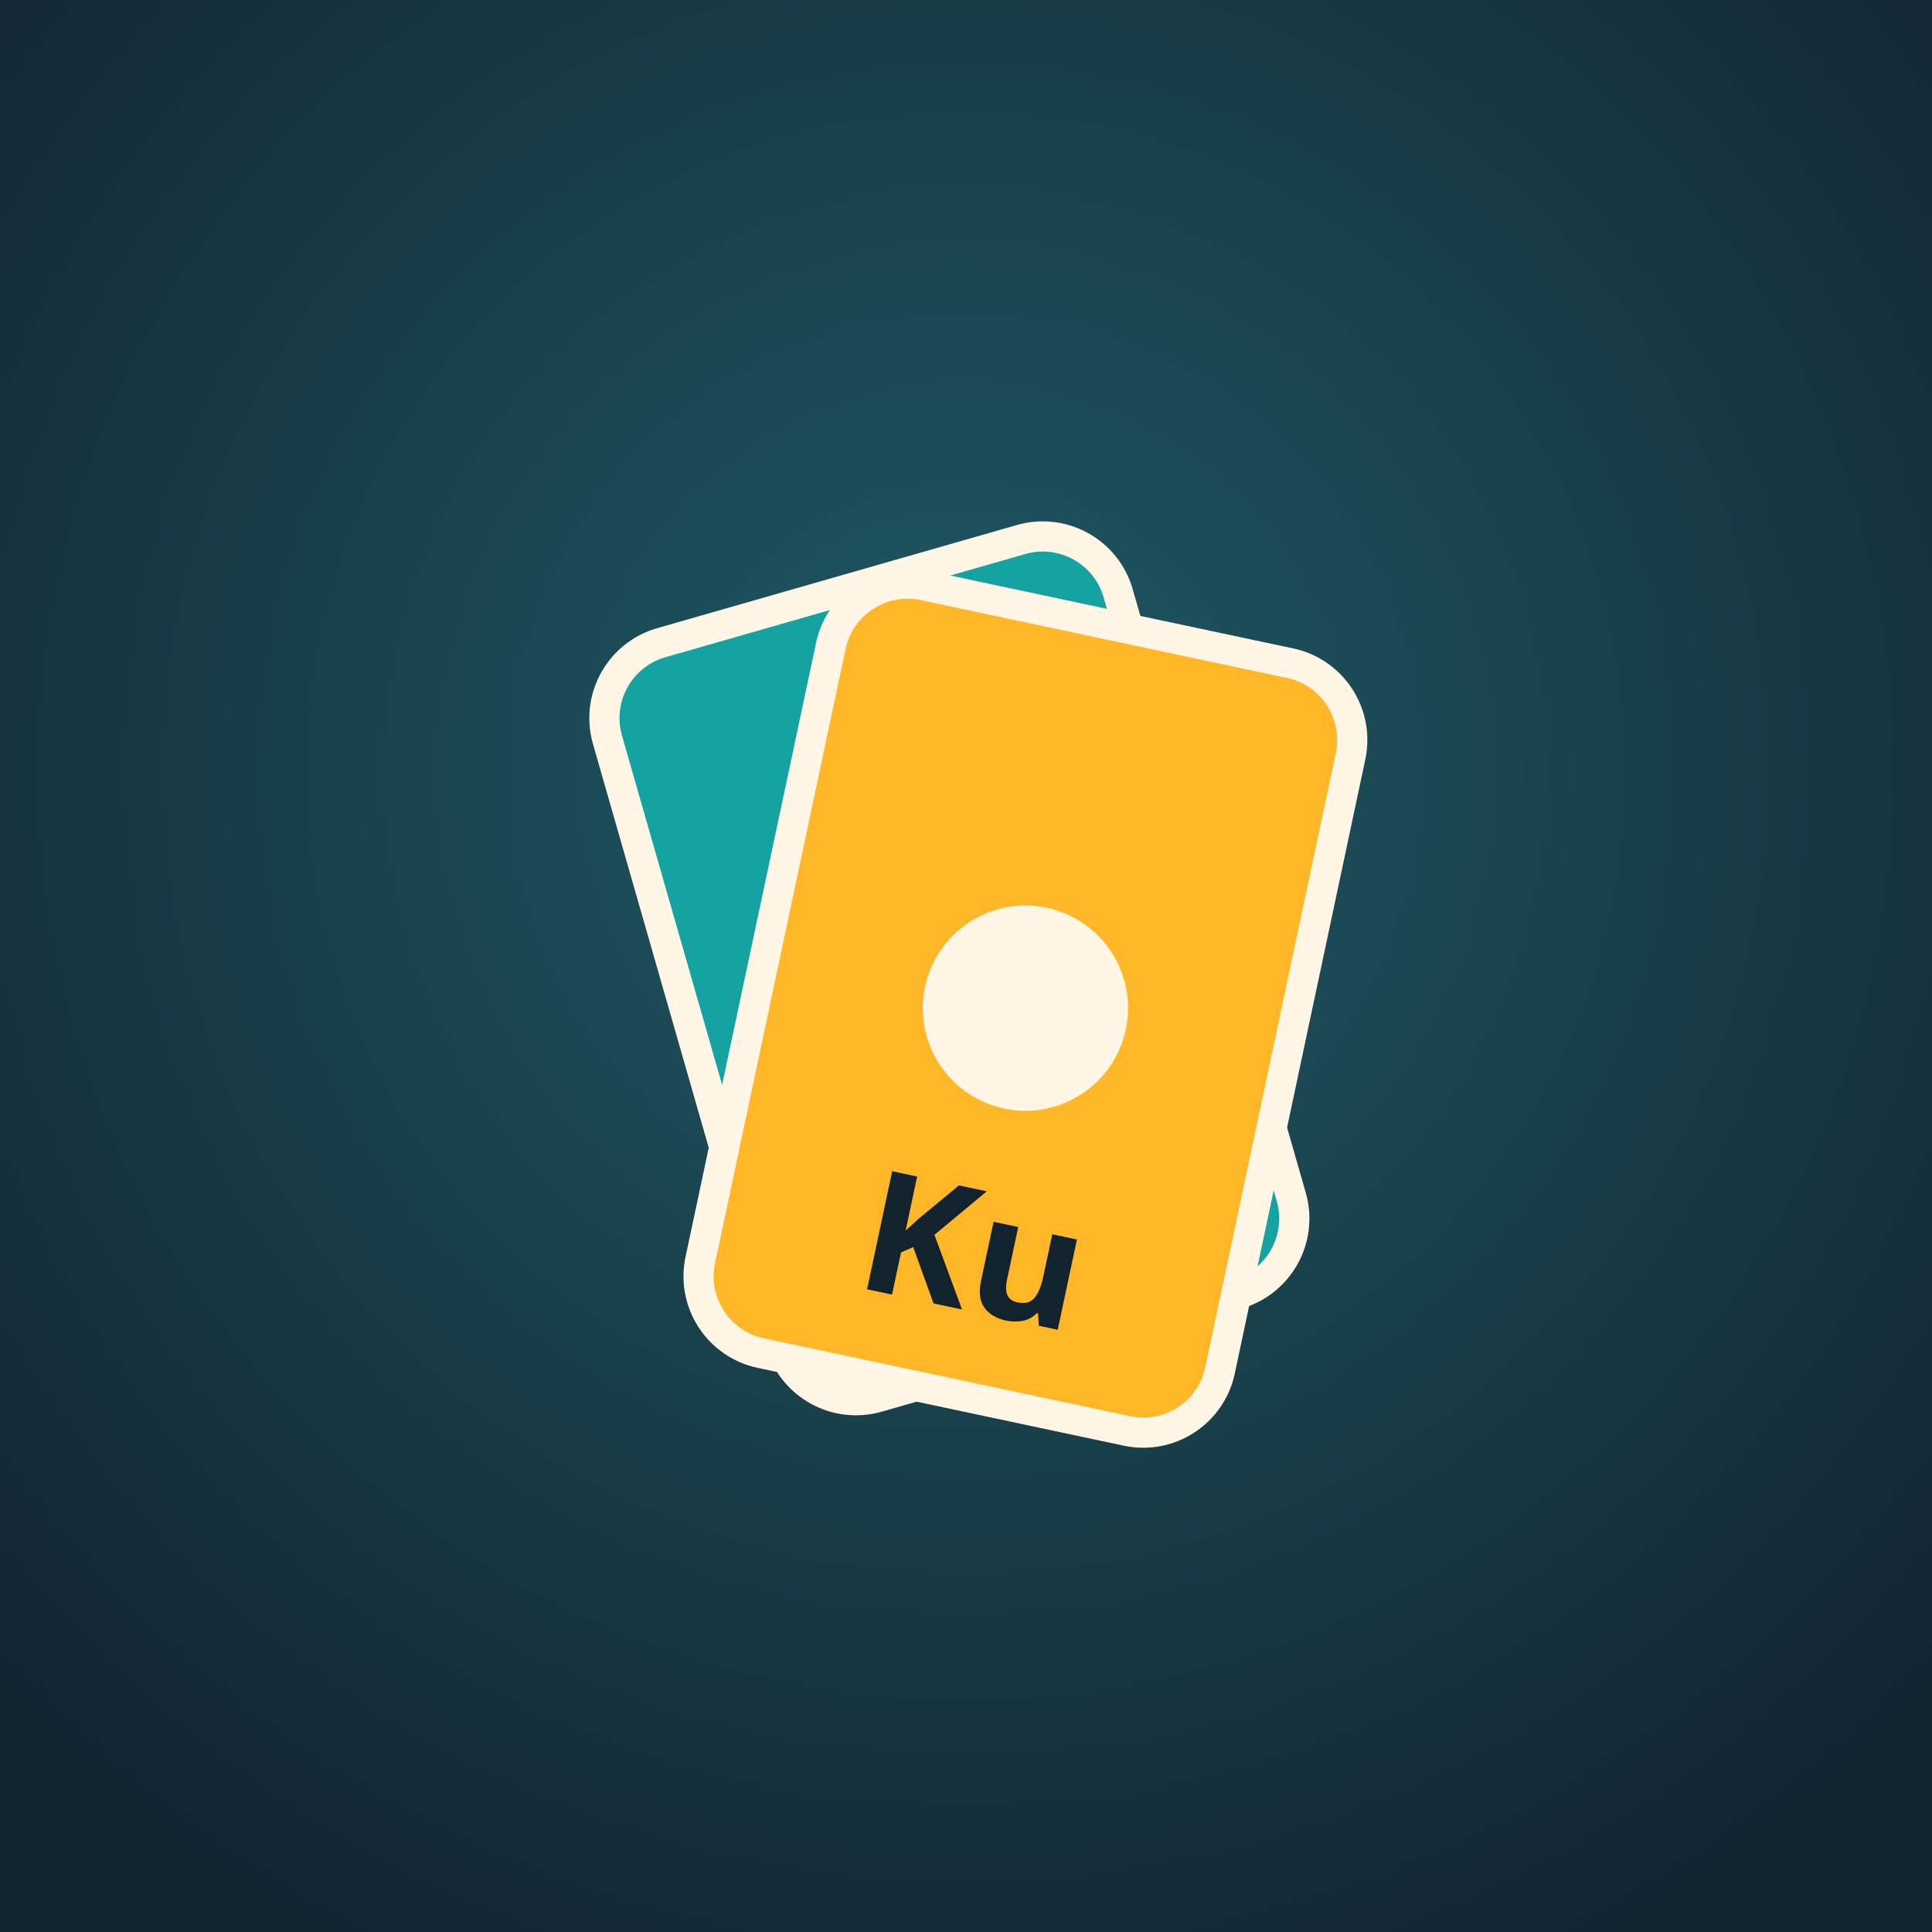
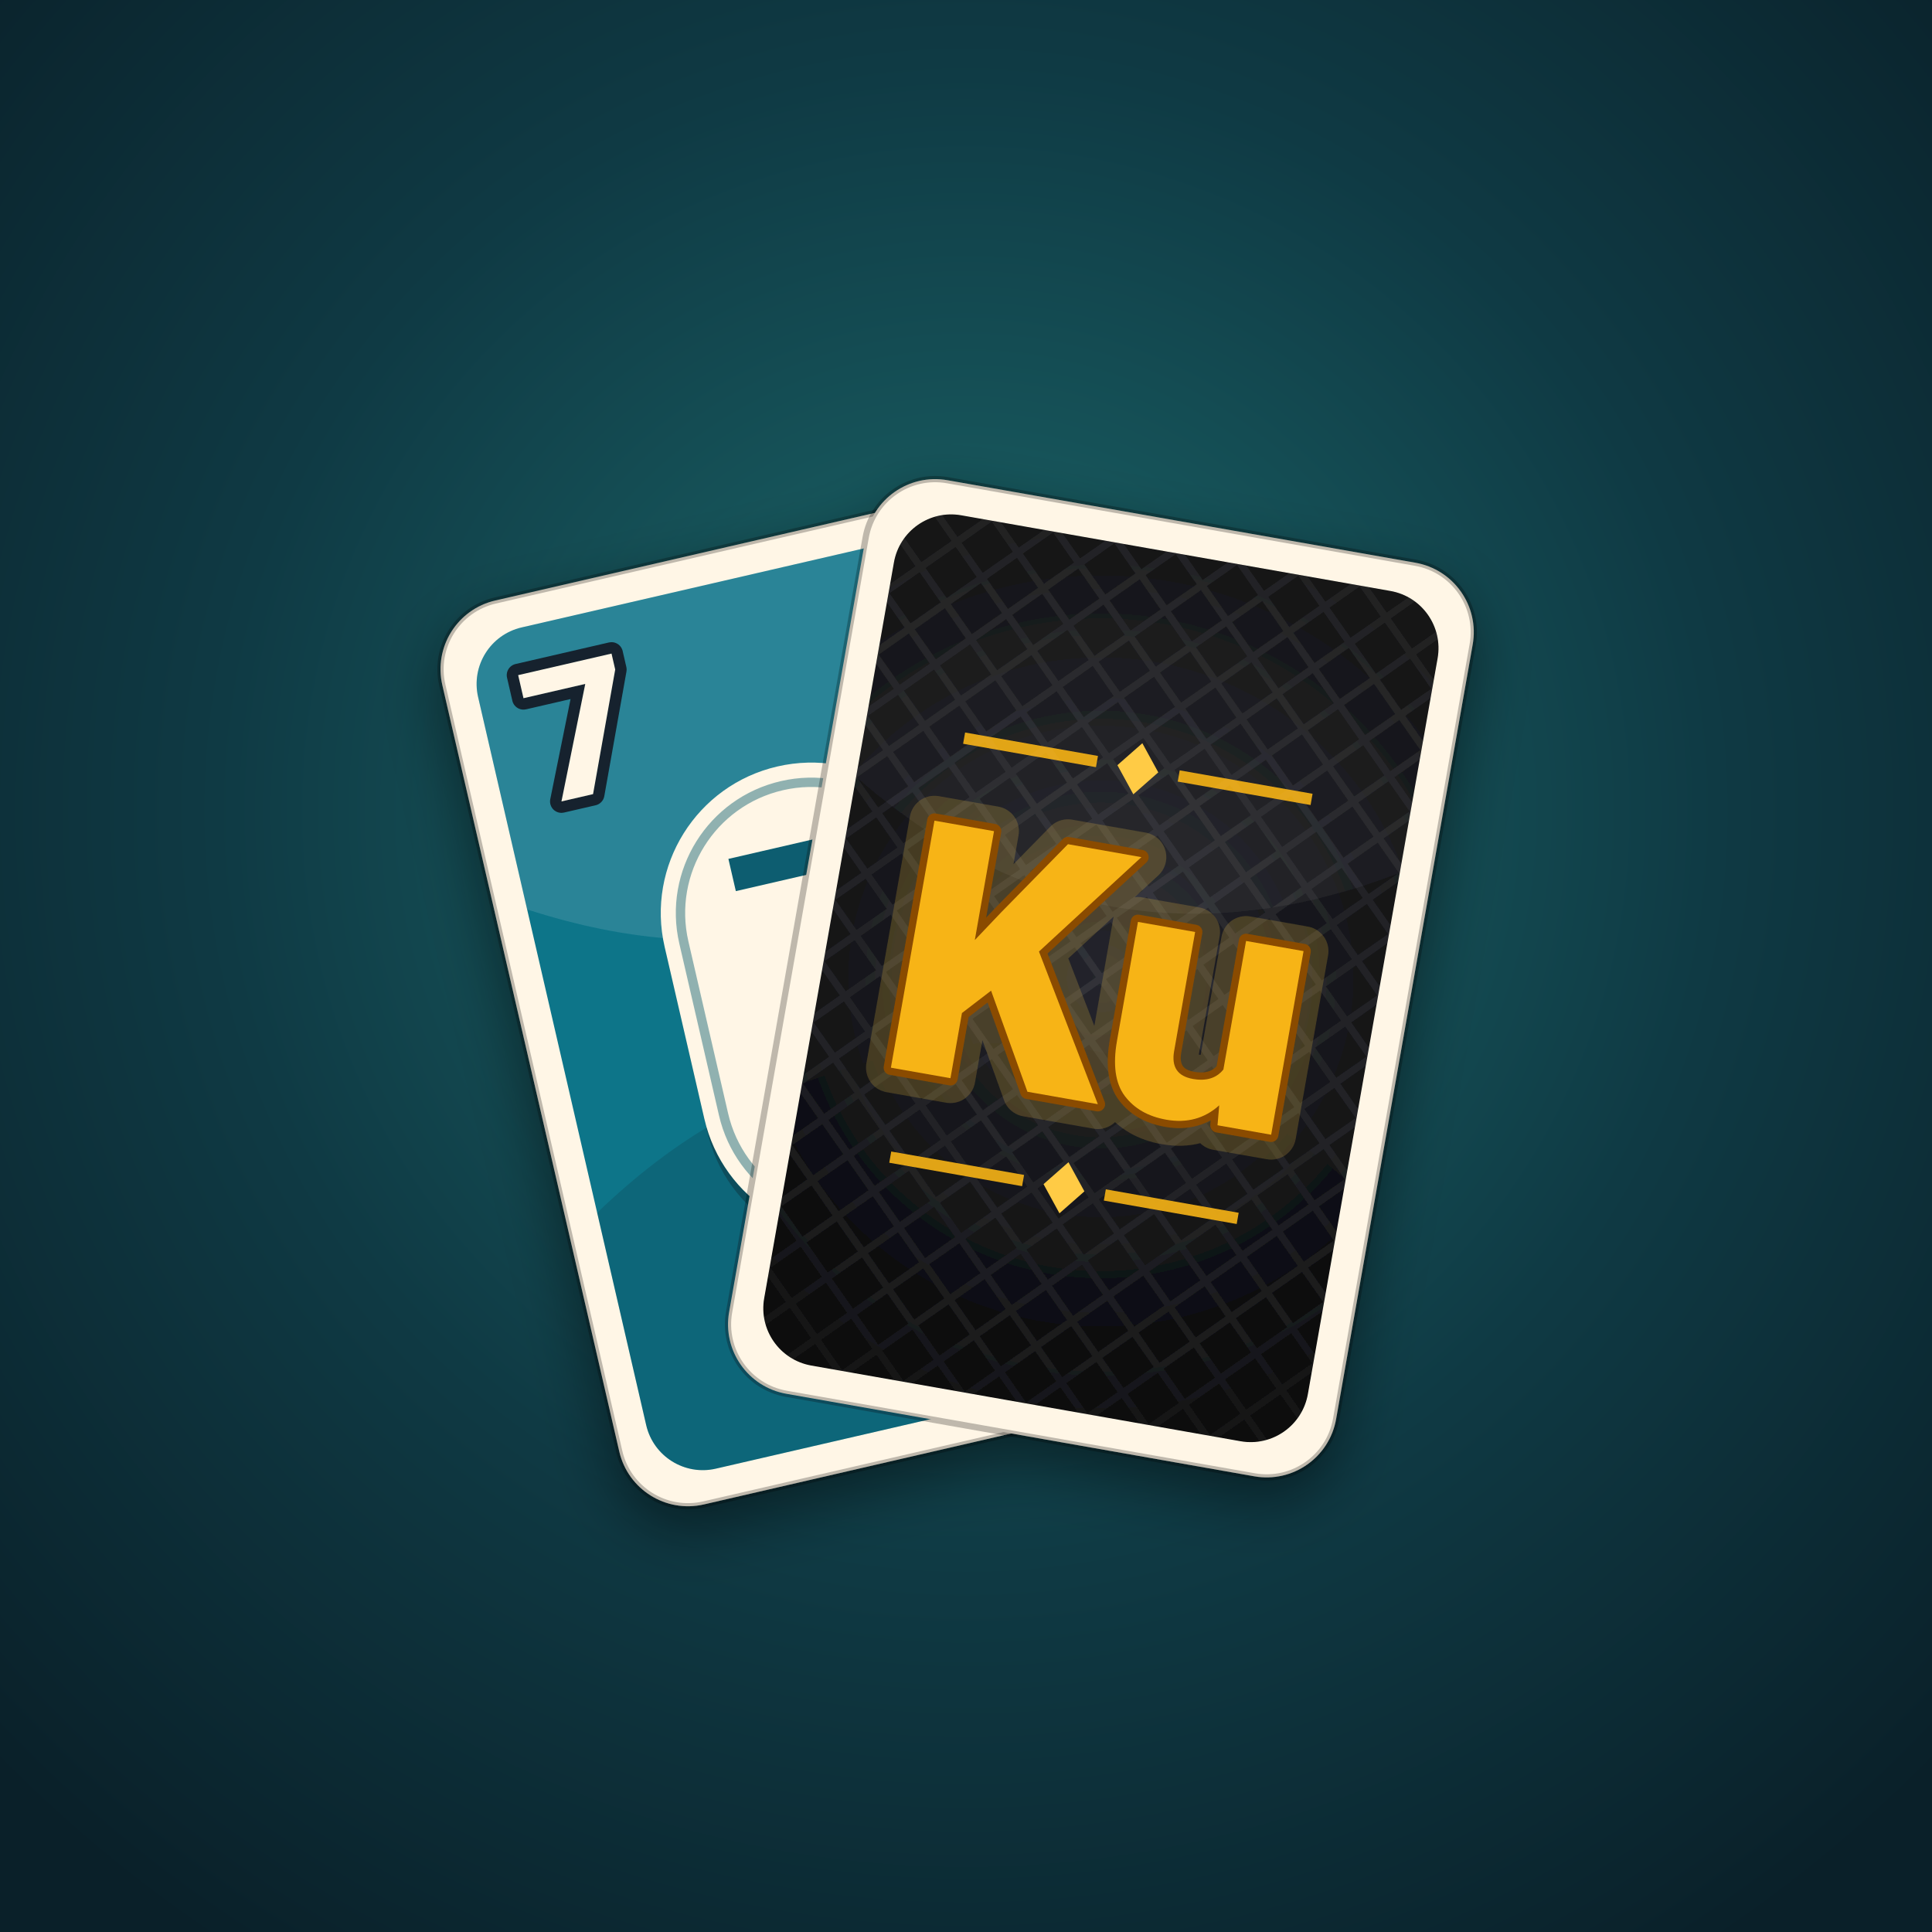
- <svg xmlns="http://www.w3.org/2000/svg" viewBox="0 0 512 512">
+ <svg xmlns="http://www.w3.org/2000/svg" viewBox="0 0 512 512" width="512" height="512">
  <defs>
-     <radialGradient id="bg" cx="50%" cy="40%" r="70%">
-       <stop offset="0" stop-color="#1e5a66" />
-       <stop offset="1" stop-color="#13232e" />
+     <radialGradient id="felt" cx="50%" cy="42%" r="70%">
+       <stop offset="0" stop-color="#1c6a6c" />
+       <stop offset=".55" stop-color="#0f3a44" />
+       <stop offset="1" stop-color="#0a2029" />
    </radialGradient>
+     <filter id="sh" x="-30%" y="-30%" width="160%" height="160%">
+       <feDropShadow dx="0" dy="6" stdDeviation="8" flood-color="#000" flood-opacity=".45" />
+     </filter>
  </defs>
-   <rect width="512" height="512" rx="0" fill="url(#bg)" />
-   <g transform="translate(256 272) scale(0.8)">
-     <g transform="rotate(-16) translate(-88 -150)">
-       <rect width="176" height="260" rx="26" fill="#14a3a0" stroke="#fff6e6" stroke-width="10" />
-       <path d="M40 140 q24 -24 48 0 t48 0" fill="none" stroke="#fff6e6" stroke-width="14" stroke-linecap="round" />
+   <rect width="512" height="512" fill="url(#felt)" />
+   <g filter="url(#sh)">
+     <g transform="translate(220.25 264.75) rotate(-13) translate(-82.5 -123.75)">
+       <svg width="165" height="247.5" viewBox="0 0 60 90">
+         <rect x=".3" y=".3" width="59.4" height="89.4" rx="6.8" fill="#fff6e6" stroke="#000" stroke-opacity=".25" stroke-width=".6" />
+         <rect x="3.4" y="3.4" width="53.2" height="83.2" rx="5.6" fill="#0c7489" />
+         <path d="M3.4 9A5.6 5.6 0 0 1 9 3.4H51A5.6 5.6 0 0 1 56.6 9V30Q30 46 3.4 30Z" fill="#fff" fill-opacity=".12" />
+         <path d="M3.4 9A5.6 5.6 0 0 1 9 3.4H51A5.6 5.6 0 0 1 56.6 9V30Q30 46 3.4 30Z" fill="#000" fill-opacity=".12" transform="rotate(180 30 45)" />
+         <rect x="15.5" y="23.3" width="29" height="46" rx="14.5" fill="#000" fill-opacity=".24" />
+         <rect x="15.5" y="22" width="29" height="46" rx="14.5" fill="#fff6e6" />
+         <rect x="17.4" y="23.9" width="25.2" height="42.2" rx="12.6" fill="none" stroke="#0a5d6f" stroke-opacity=".45" stroke-width=".9" />
+         <text x="30" y="47.4" text-anchor="middle" font-family="system-ui,-apple-system,'Segoe UI',Roboto,sans-serif" font-size="25" font-weight="900" fill="#0a5d6f">7</text>
+         <g transform="translate(22.8 50.6) scale(.6)">
+           <path d="M2 9.5q2.5-3 5 0t5 0 5 0 5 0M2 15.5q2.5-3 5 0t5 0 5 0 5 0" fill="none" stroke="#0a5d6f" stroke-width="2.6" stroke-linecap="round" />
+         </g>
+         <text x="12.4" y="20.6" text-anchor="middle" font-family="system-ui,-apple-system,'Segoe UI',Roboto,sans-serif" font-size="18" font-weight="900" fill="#fff6e6" stroke="#13232e" stroke-width="2.2" stroke-linejoin="round" paint-order="stroke">7</text>
+         <g transform="rotate(180 30 45)">
+           <text x="12.4" y="20.6" text-anchor="middle" font-family="system-ui,-apple-system,'Segoe UI',Roboto,sans-serif" font-size="18" font-weight="900" fill="#fff6e6" stroke="#13232e" stroke-width="2.2" stroke-linejoin="round" paint-order="stroke">7</text>
+         </g>
+       </svg>
    </g>
-     <g transform="rotate(12) translate(-70 -140)">
-       <rect width="176" height="260" rx="26" fill="#ffb627" stroke="#fff6e6" stroke-width="10" />
-       <circle cx="88" cy="130" r="34" fill="#fff6e6" />
-       <text x="88" y="232" font-family="system-ui,sans-serif" font-weight="900" font-size="56" text-anchor="middle" fill="#13232e">Ku</text>
+     <g transform="translate(291.75 259.25) rotate(10) translate(-82.5 -123.75)">
+       <svg width="165" height="247.5" viewBox="0 0 60 90">
+         <defs>
+           <radialGradient id="kbg-ku" gradientUnits="userSpaceOnUse" cx="30" cy="45" r="50">
+             <stop offset="0" stop-color="#24252c" />
+             <stop offset="1" stop-color="#050506" />
+           </radialGradient>
+           <clipPath id="kbc">
+             <path d="M9 3.4H51A5.6 5.6 0 0 1 56.6 9V81A5.6 5.6 0 0 1 51 86.6H9A5.6 5.6 0 0 1 3.4 81V9A5.6 5.6 0 0 1 9 3.4Z" />
+           </clipPath>
+         </defs>
+         <rect x=".3" y=".3" width="59.4" height="89.4" rx="6.8" fill="#fff6e6" stroke="#000" stroke-opacity=".25" stroke-width=".6" />
+         <path d="M9 3.4H51A5.6 5.6 0 0 1 56.6 9V81A5.6 5.6 0 0 1 51 86.6H9A5.6 5.6 0 0 1 3.4 81V9A5.6 5.6 0 0 1 9 3.4Z" fill="url(#kbg-ku)" />
+         <g clip-path="url(#kbc)">
+           <path d="M-110 -5L-10 95M170 -5L70 95M-104 -5L-4 95M164 -5L64 95M-98 -5L2 95M158 -5L58 95M-92 -5L8 95M152 -5L52 95M-86 -5L14 95M146 -5L46 95M-80 -5L20 95M140 -5L40 95M-74 -5L26 95M134 -5L34 95M-68 -5L32 95M128 -5L28 95M-62 -5L38 95M122 -5L22 95M-56 -5L44 95M116 -5L16 95M-50 -5L50 95M110 -5L10 95M-44 -5L56 95M104 -5L4 95M-38 -5L62 95M98 -5L-2 95M-32 -5L68 95M92 -5L-8 95M-26 -5L74 95M86 -5L-14 95M-20 -5L80 95M80 -5L-20 95M-14 -5L86 95M74 -5L-26 95M-8 -5L92 95M68 -5L-32 95M-2 -5L98 95M62 -5L-38 95M4 -5L104 95M56 -5L-44 95M10 -5L110 95M50 -5L-50 95M16 -5L116 95M44 -5L-56 95M22 -5L122 95M38 -5L-62 95M28 -5L128 95M32 -5L-68 95M34 -5L134 95M26 -5L-74 95M40 -5L140 95M20 -5L-80 95M46 -5L146 95M14 -5L-86 95M52 -5L152 95M8 -5L-92 95M58 -5L158 95M2 -5L-98 95M64 -5L164 95M-4 -5L-104 95M70 -5L170 95M-10 -5L-110 95" fill="none" stroke="#fff" stroke-width="0.7" opacity="0.06" />
+           <path d="M3.4 9A5.6 5.6 0 0 1 9 3.4H51A5.6 5.6 0 0 1 56.6 9V30Q30 46 3.4 30Z" fill="#fff" opacity="0.05" />
+           <path d="M56.6 81A5.6 5.6 0 0 1 51 86.6H9A5.6 5.6 0 0 1 3.4 81V60Q30 44 56.6 60Z" fill="#000" opacity="0.05" />
+           <path d="M13 24.5H26M34 24.5H47M13 65.5H26M34 65.5H47" fill="none" stroke="#f7b417" stroke-width="1.1" opacity="0.9" />
+           <path d="M30 22 32 24.5 30 27 28 24.5ZM30 63 32 65.5 30 68 28 65.5Z" fill="#ffcb45" opacity="1" />
+         </g>
+         <text x="30" y="57" text-anchor="middle" font-family="system-ui,-apple-system,'Segoe UI',Roboto,sans-serif" font-size="34" font-weight="900" fill="none" stroke="#ffcb45" stroke-width="4.8" stroke-linejoin="round" opacity="0.2">Ku</text>
+         <text x="30" y="57" text-anchor="middle" font-family="system-ui,-apple-system,'Segoe UI',Roboto,sans-serif" font-size="34" font-weight="900" fill="none" stroke="#8a4b00" stroke-width="1.4" stroke-linejoin="round" opacity="1">Ku</text>
+         <text x="30" y="57" text-anchor="middle" font-family="system-ui,-apple-system,'Segoe UI',Roboto,sans-serif" font-size="34" font-weight="900" fill="#f7b417">Ku</text>
+       </svg>
    </g>
  </g>
</svg>
